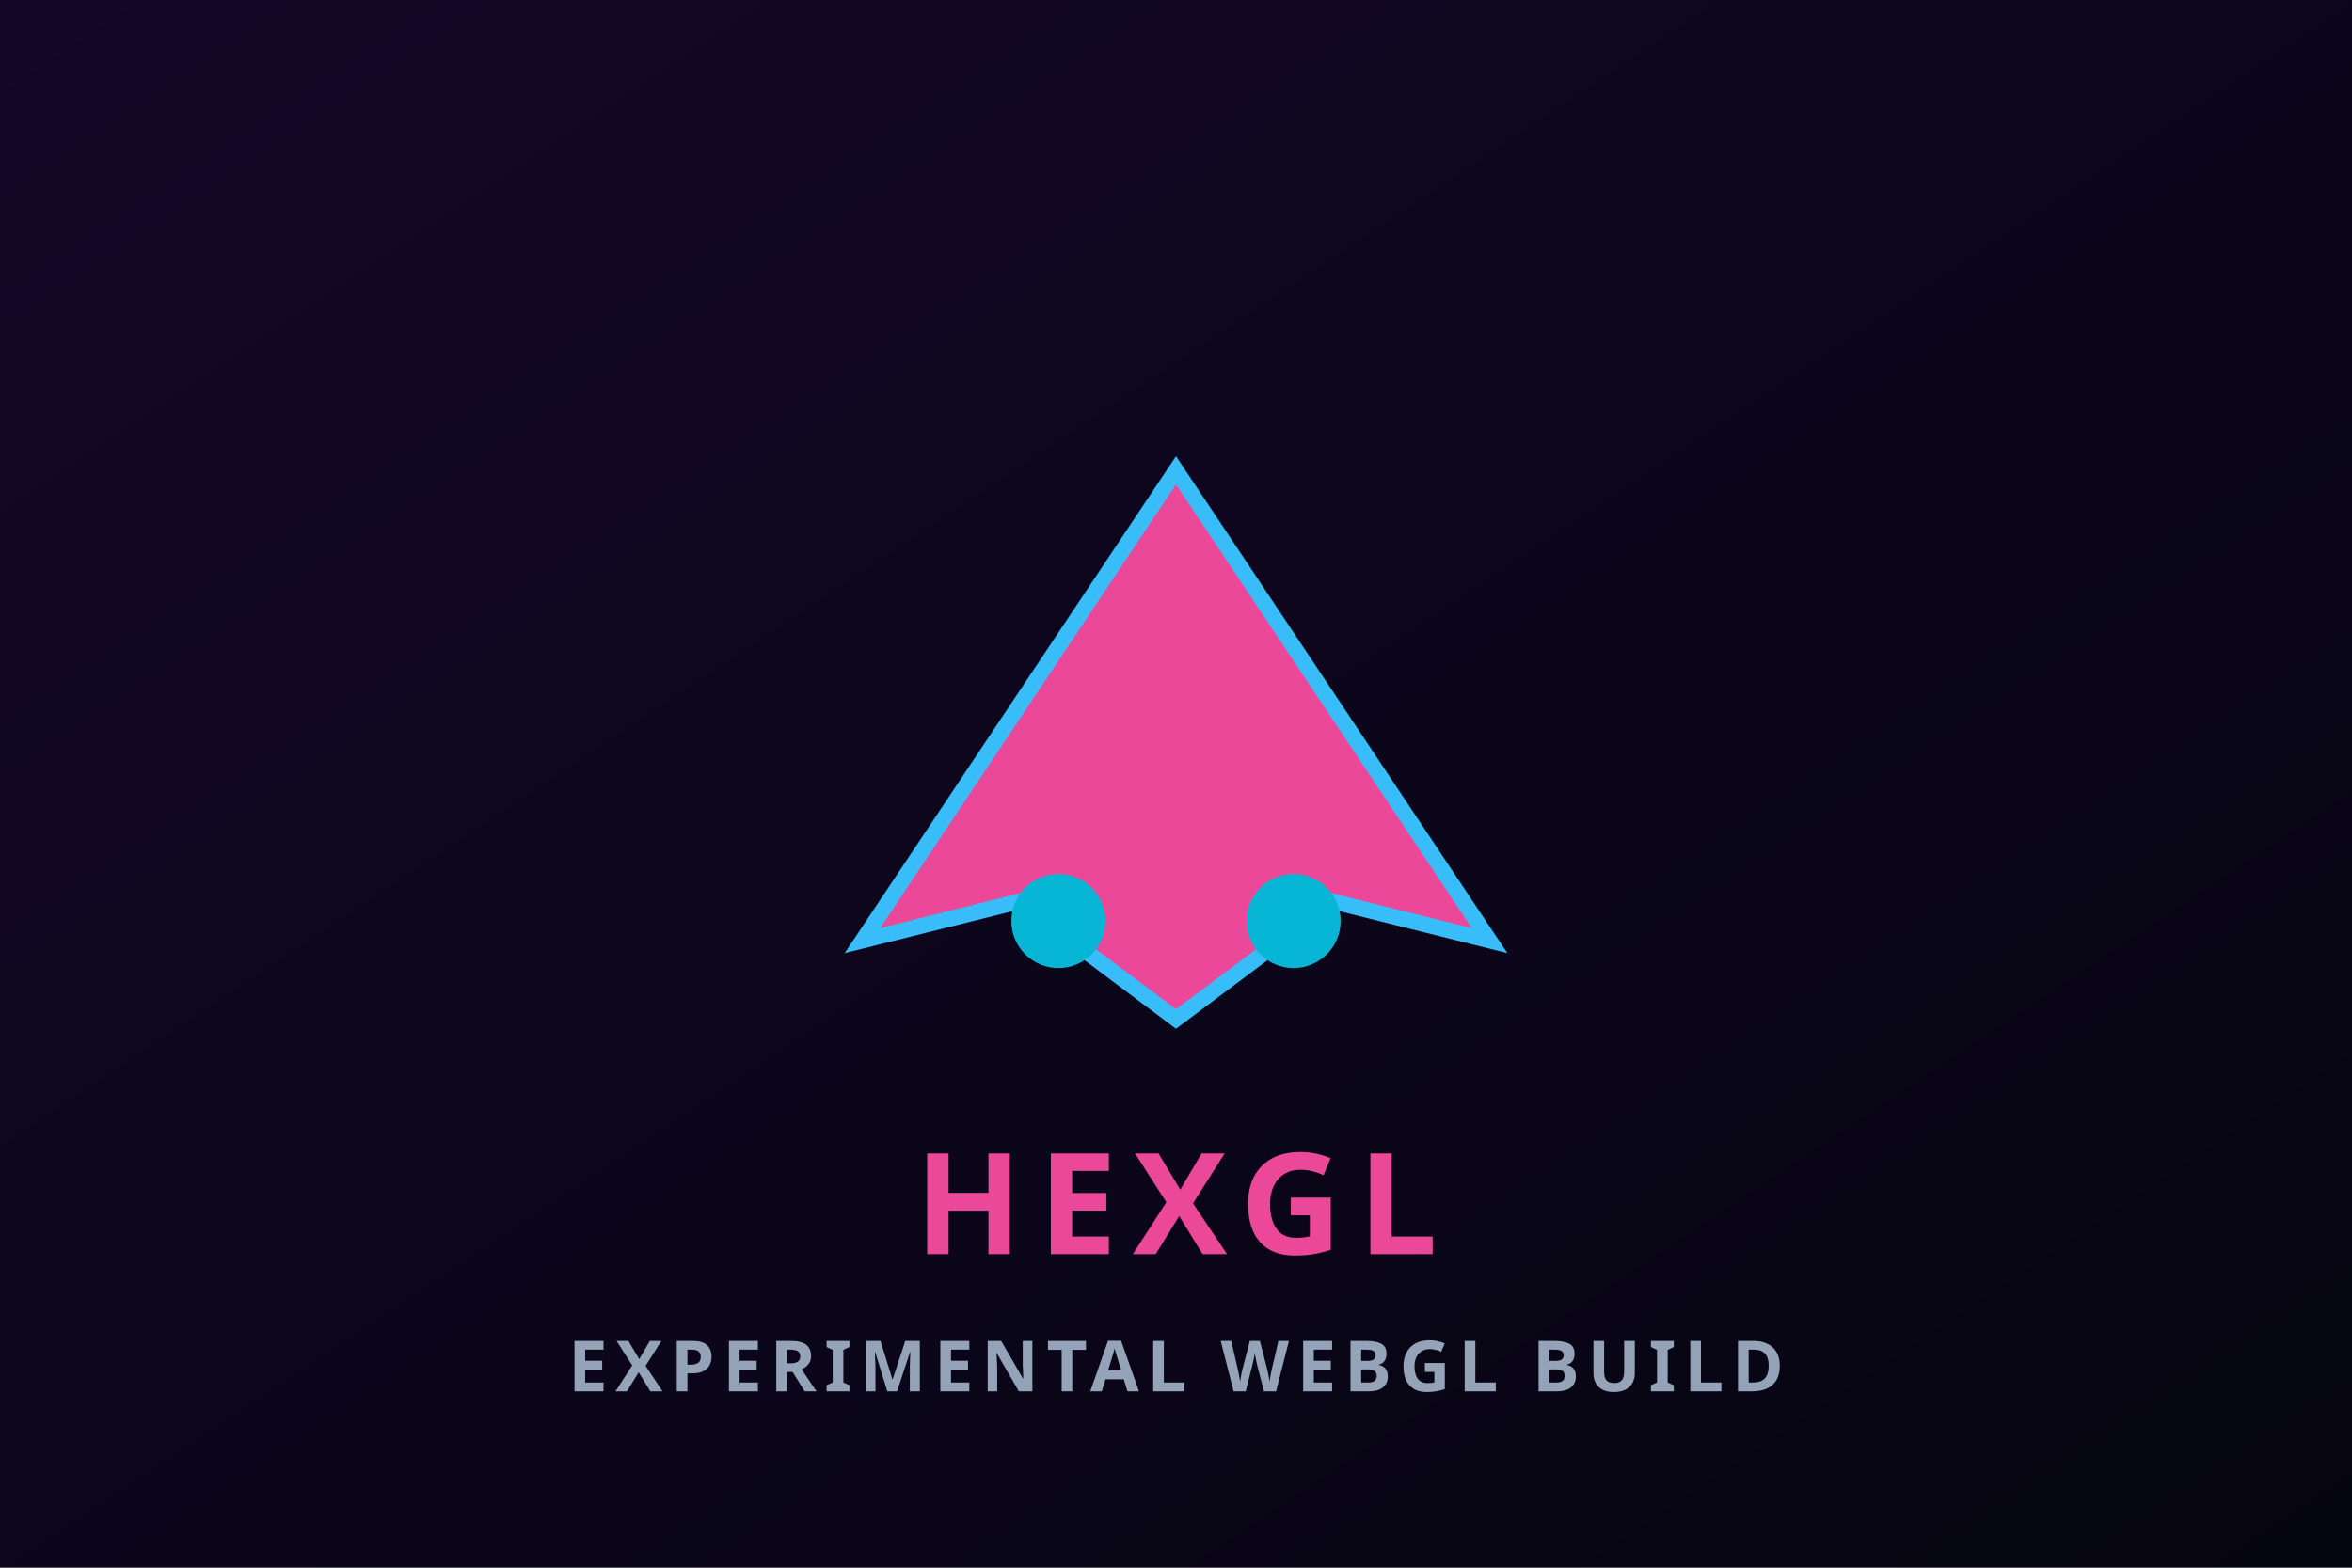
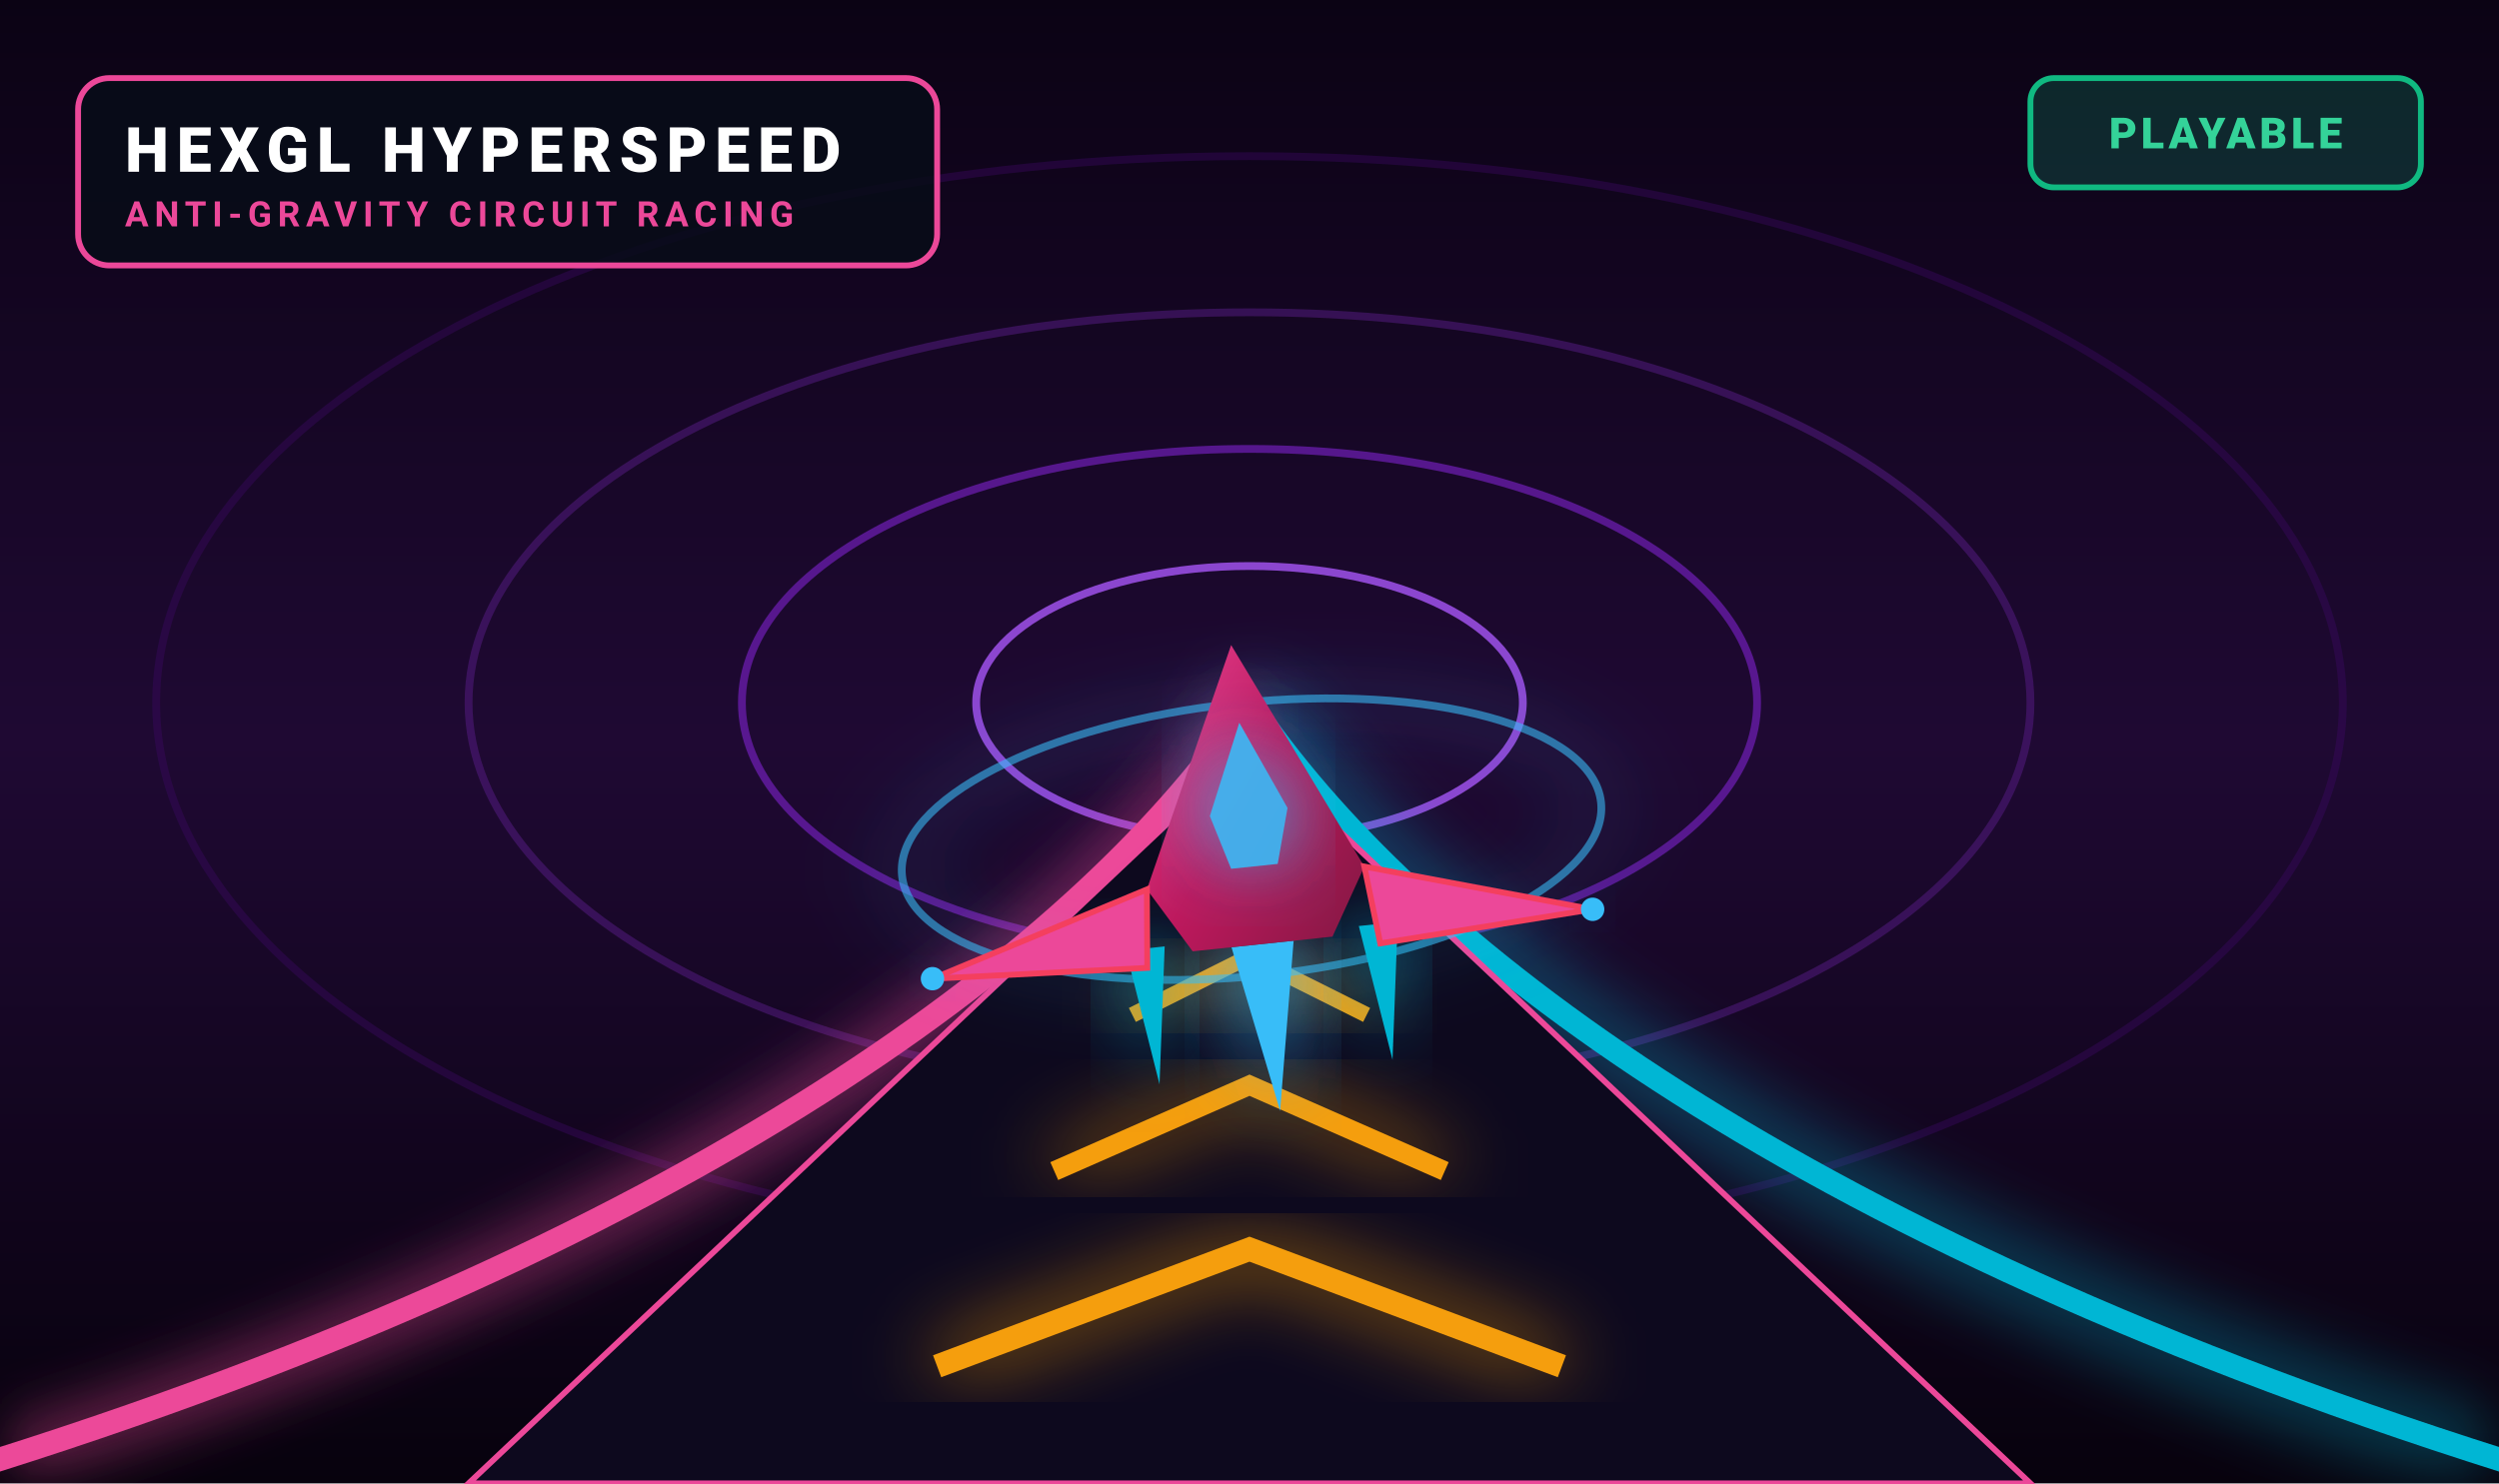
- <svg xmlns="http://www.w3.org/2000/svg" viewBox="0 0 600 400" width="100%" height="100%">
+ <svg xmlns="http://www.w3.org/2000/svg" viewBox="0 0 640 380" width="100%" height="100%">
  <defs>
-     <linearGradient id="bgH" x1="0%" y1="0%" x2="100%" y2="100%">
-       <stop offset="0%" stop-color="#140728" />
-       <stop offset="100%" stop-color="#050510" />
+     <linearGradient id="hx-bg" x1="0%" y1="0%" x2="0%" y2="100%">
+       <stop offset="0%" stop-color="#0b0314" />
+       <stop offset="50%" stop-color="#1f0933" />
+       <stop offset="100%" stop-color="#07020d" />
    </linearGradient>
+     <linearGradient id="ship-body" x1="0%" y1="0%" x2="100%" y2="100%">
+       <stop offset="0%" stop-color="#ec4899" />
+       <stop offset="50%" stop-color="#be185d" />
+       <stop offset="100%" stop-color="#831843" />
+     </linearGradient>
+     <filter id="pink-glow" x="-30%" y="-30%" width="160%" height="160%">
+       <feGaussianBlur stdDeviation="8" result="blur" />
+       <feMerge>
+         <feMergeNode in="blur" />
+         <feMergeNode in="SourceGraphic" />
+       </feMerge>
+     </filter>
+     <filter id="boost-glow" x="-30%" y="-30%" width="160%" height="160%">
+       <feGaussianBlur stdDeviation="10" result="blur" />
+       <feMerge>
+         <feMergeNode in="blur" />
+         <feMergeNode in="SourceGraphic" />
+       </feMerge>
+     </filter>
  </defs>
-   <rect width="600" height="400" fill="url(#bgH)" />
-   <polygon points="300,120 380,240 340,230 300,260 260,230 220,240" fill="#ec4899" stroke="#38bdf8" stroke-width="4" />
-   <circle cx="270" cy="235" r="12" fill="#06b6d4" />
-   <circle cx="330" cy="235" r="12" fill="#06b6d4" />
-   <text x="300" y="320" text-anchor="middle" font-family="'Orbitron', sans-serif" font-size="36" font-weight="900" fill="#ec4899" letter-spacing="4">HEXGL</text>
-   <text x="300" y="355" text-anchor="middle" font-family="'Rajdhani', sans-serif" font-size="18" font-weight="700" fill="#94a3b8" letter-spacing="2">EXPERIMENTAL WEBGL BUILD</text>
+   <rect width="640" height="380" fill="url(#hx-bg)" />
+   <ellipse cx="320" cy="180" rx="280" ry="140" fill="none" stroke="#3b0764" stroke-width="2" opacity="0.4" />
+   <ellipse cx="320" cy="180" rx="200" ry="100" fill="none" stroke="#581c87" stroke-width="2" opacity="0.5" />
+   <ellipse cx="320" cy="180" rx="130" ry="65" fill="none" stroke="#7e22ce" stroke-width="2" opacity="0.6" />
+   <ellipse cx="320" cy="180" rx="70" ry="35" fill="none" stroke="#a855f7" stroke-width="2" opacity="0.8" />
+   <path d="M-20,380 C180,320 280,240 320,180" fill="none" stroke="#ec4899" stroke-width="6" filter="url(#pink-glow)" />
+   <path d="M660,380 C460,320 360,240 320,180" fill="none" stroke="#06b6d4" stroke-width="6" filter="url(#boost-glow)" />
+   <polygon points="120,380 520,380 340,210 300,210" fill="#0d091e" stroke="#ec4899" stroke-width="1.5" />
+   <path d="M290,260 L320,245 L350,260" fill="none" stroke="#f59e0b" stroke-width="4" filter="url(#boost-glow)" />
+   <path d="M270,300 L320,278 L370,300" fill="none" stroke="#f59e0b" stroke-width="5" filter="url(#boost-glow)" />
+   <path d="M240,350 L320,320 L400,350" fill="none" stroke="#f59e0b" stroke-width="6" filter="url(#boost-glow)" />
+   <g transform="translate(320, 210) rotate(-6)">
+     <ellipse cx="0" cy="5" rx="90" ry="35" fill="none" stroke="#38bdf8" stroke-width="2" opacity="0.6" filter="url(#boost-glow)" />
+     <polygon points="-35,30 -25,30 -30,65" fill="#06b6d4" filter="url(#boost-glow)" />
+     <polygon points="25,30 35,30 30,65" fill="#06b6d4" filter="url(#boost-glow)" />
+     <polygon points="-8,32 8,32 0,75" fill="#38bdf8" filter="url(#boost-glow)" />
+     <polygon points="0,-45 28,15 18,32 -18,32 -28,15" fill="url(#ship-body)" />
+     <polygon points="0,-25 10,-2 6,12 -6,12 -10,-2" fill="#38bdf8" opacity="0.9" filter="url(#boost-glow)" />
+     <polygon points="-28,15 -85,32 -30,35" fill="#ec4899" stroke="#f43f5e" stroke-width="1.5" />
+     <polygon points="28,15 85,32 30,35" fill="#ec4899" stroke="#f43f5e" stroke-width="1.5" />
+     <circle cx="-85" cy="32" r="3" fill="#38bdf8" filter="url(#boost-glow)" />
+     <circle cx="85" cy="32" r="3" fill="#38bdf8" filter="url(#boost-glow)" />
+   </g>
+   <rect x="20" y="20" width="220" height="48" rx="8" fill="#080c18" fill-opacity="0.85" stroke="#ec4899" stroke-width="1.5" />
+   <text x="32" y="44" font-family="-apple-system, BlinkMacSystemFont, 'Segoe UI', Roboto, sans-serif" font-size="16" font-weight="900" fill="#ffffff" letter-spacing="2">HEXGL HYPERSPEED</text>
+   <text x="32" y="58" font-family="-apple-system, BlinkMacSystemFont, 'Segoe UI', Roboto, sans-serif" font-size="9" font-weight="700" fill="#ec4899" letter-spacing="1.5">ANTI-GRAVITY CIRCUIT RACING</text>
+   <rect x="520" y="20" width="100" height="28" rx="6" fill="#10b981" fill-opacity="0.2" stroke="#10b981" stroke-width="1.5" />
+   <text x="570" y="38" text-anchor="middle" font-family="-apple-system, BlinkMacSystemFont, 'Segoe UI', Roboto, sans-serif" font-size="11" font-weight="800" fill="#34d399" letter-spacing="1">PLAYABLE</text>
</svg>
